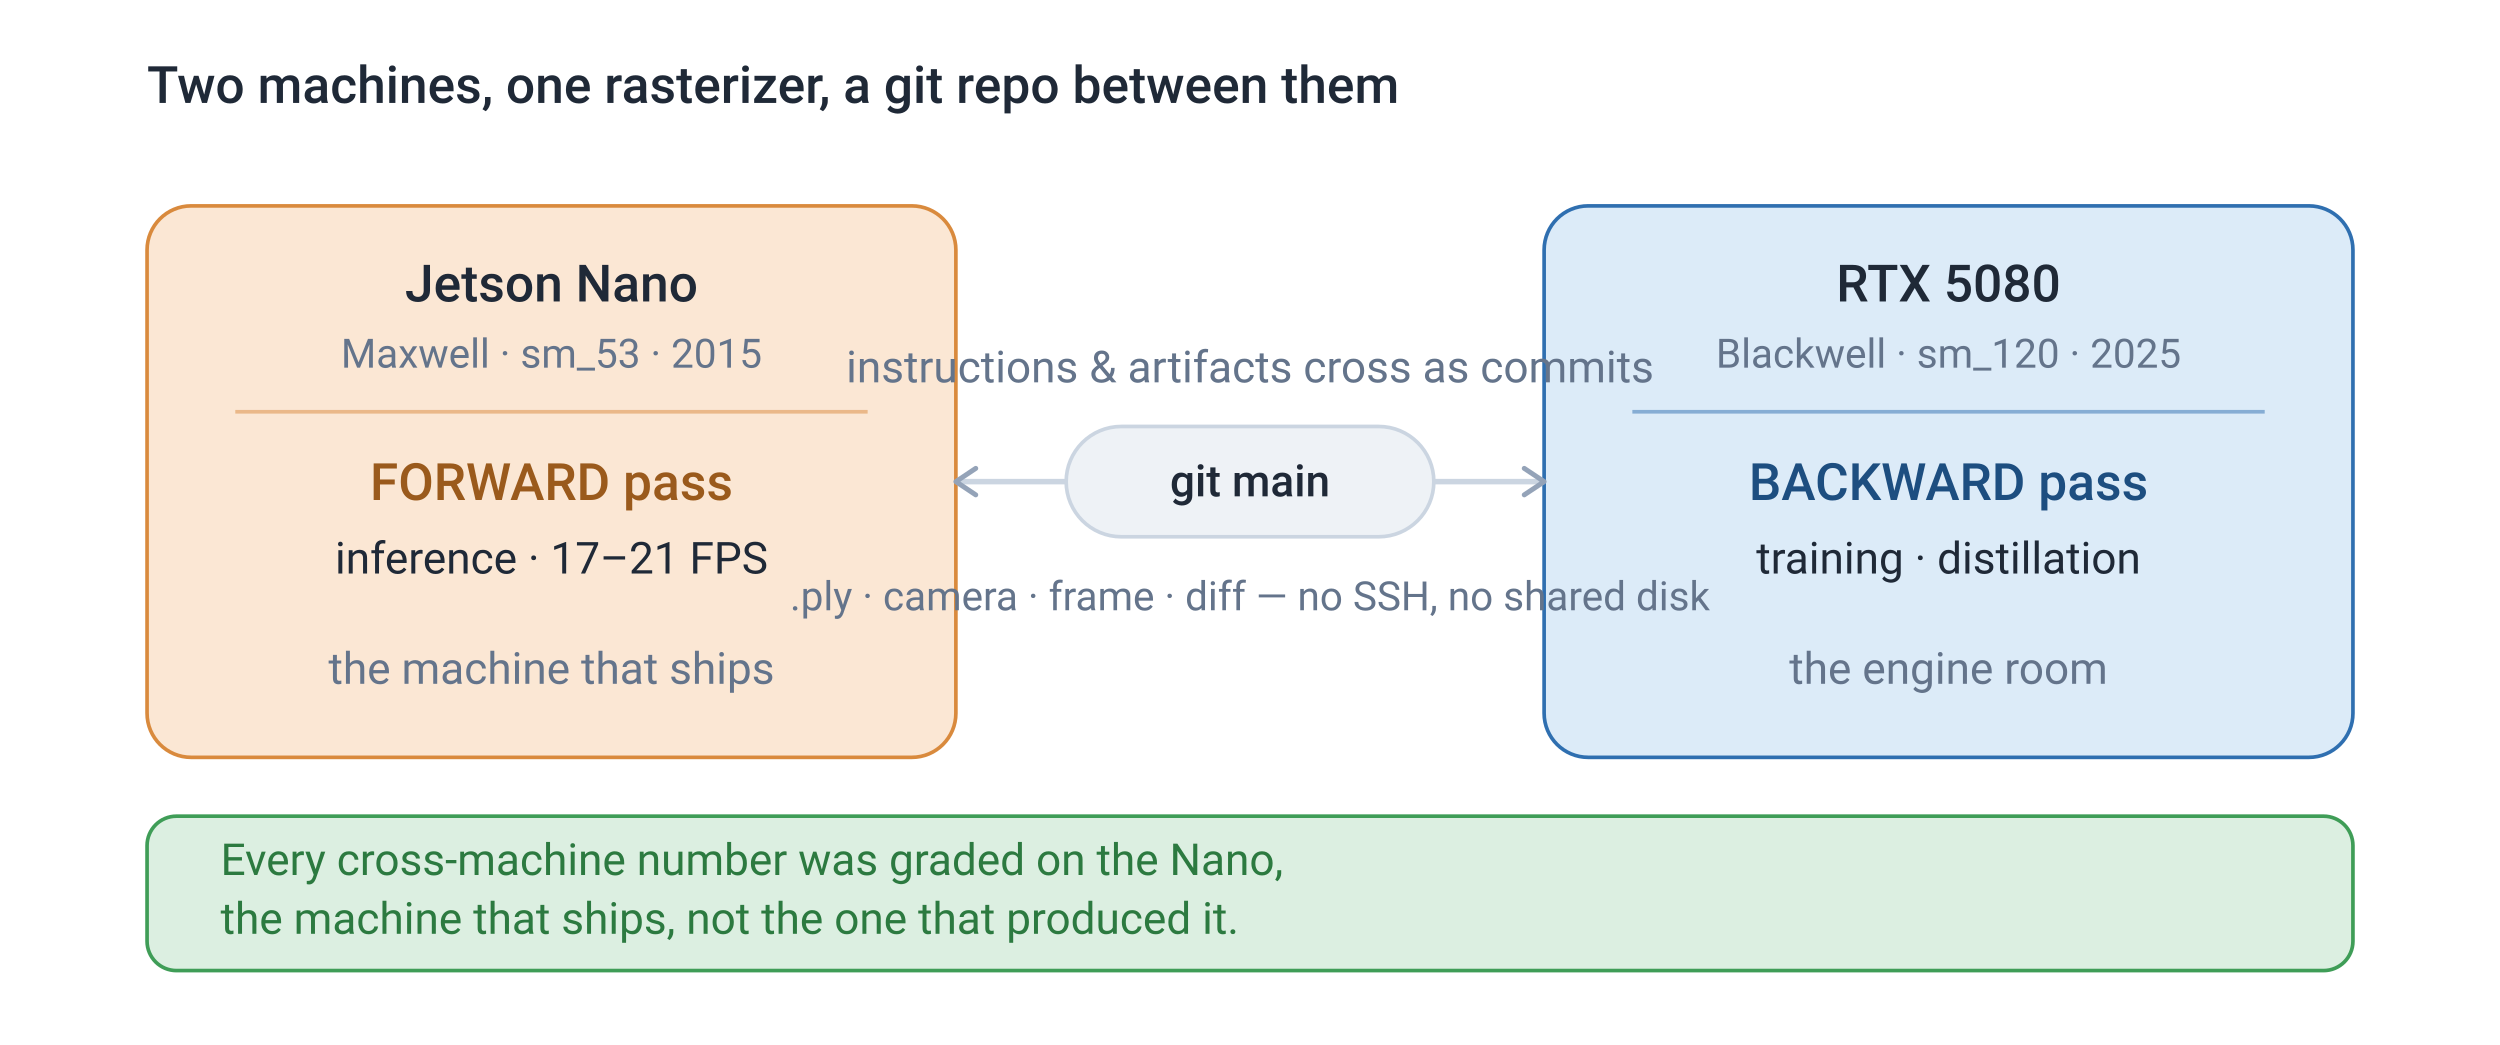
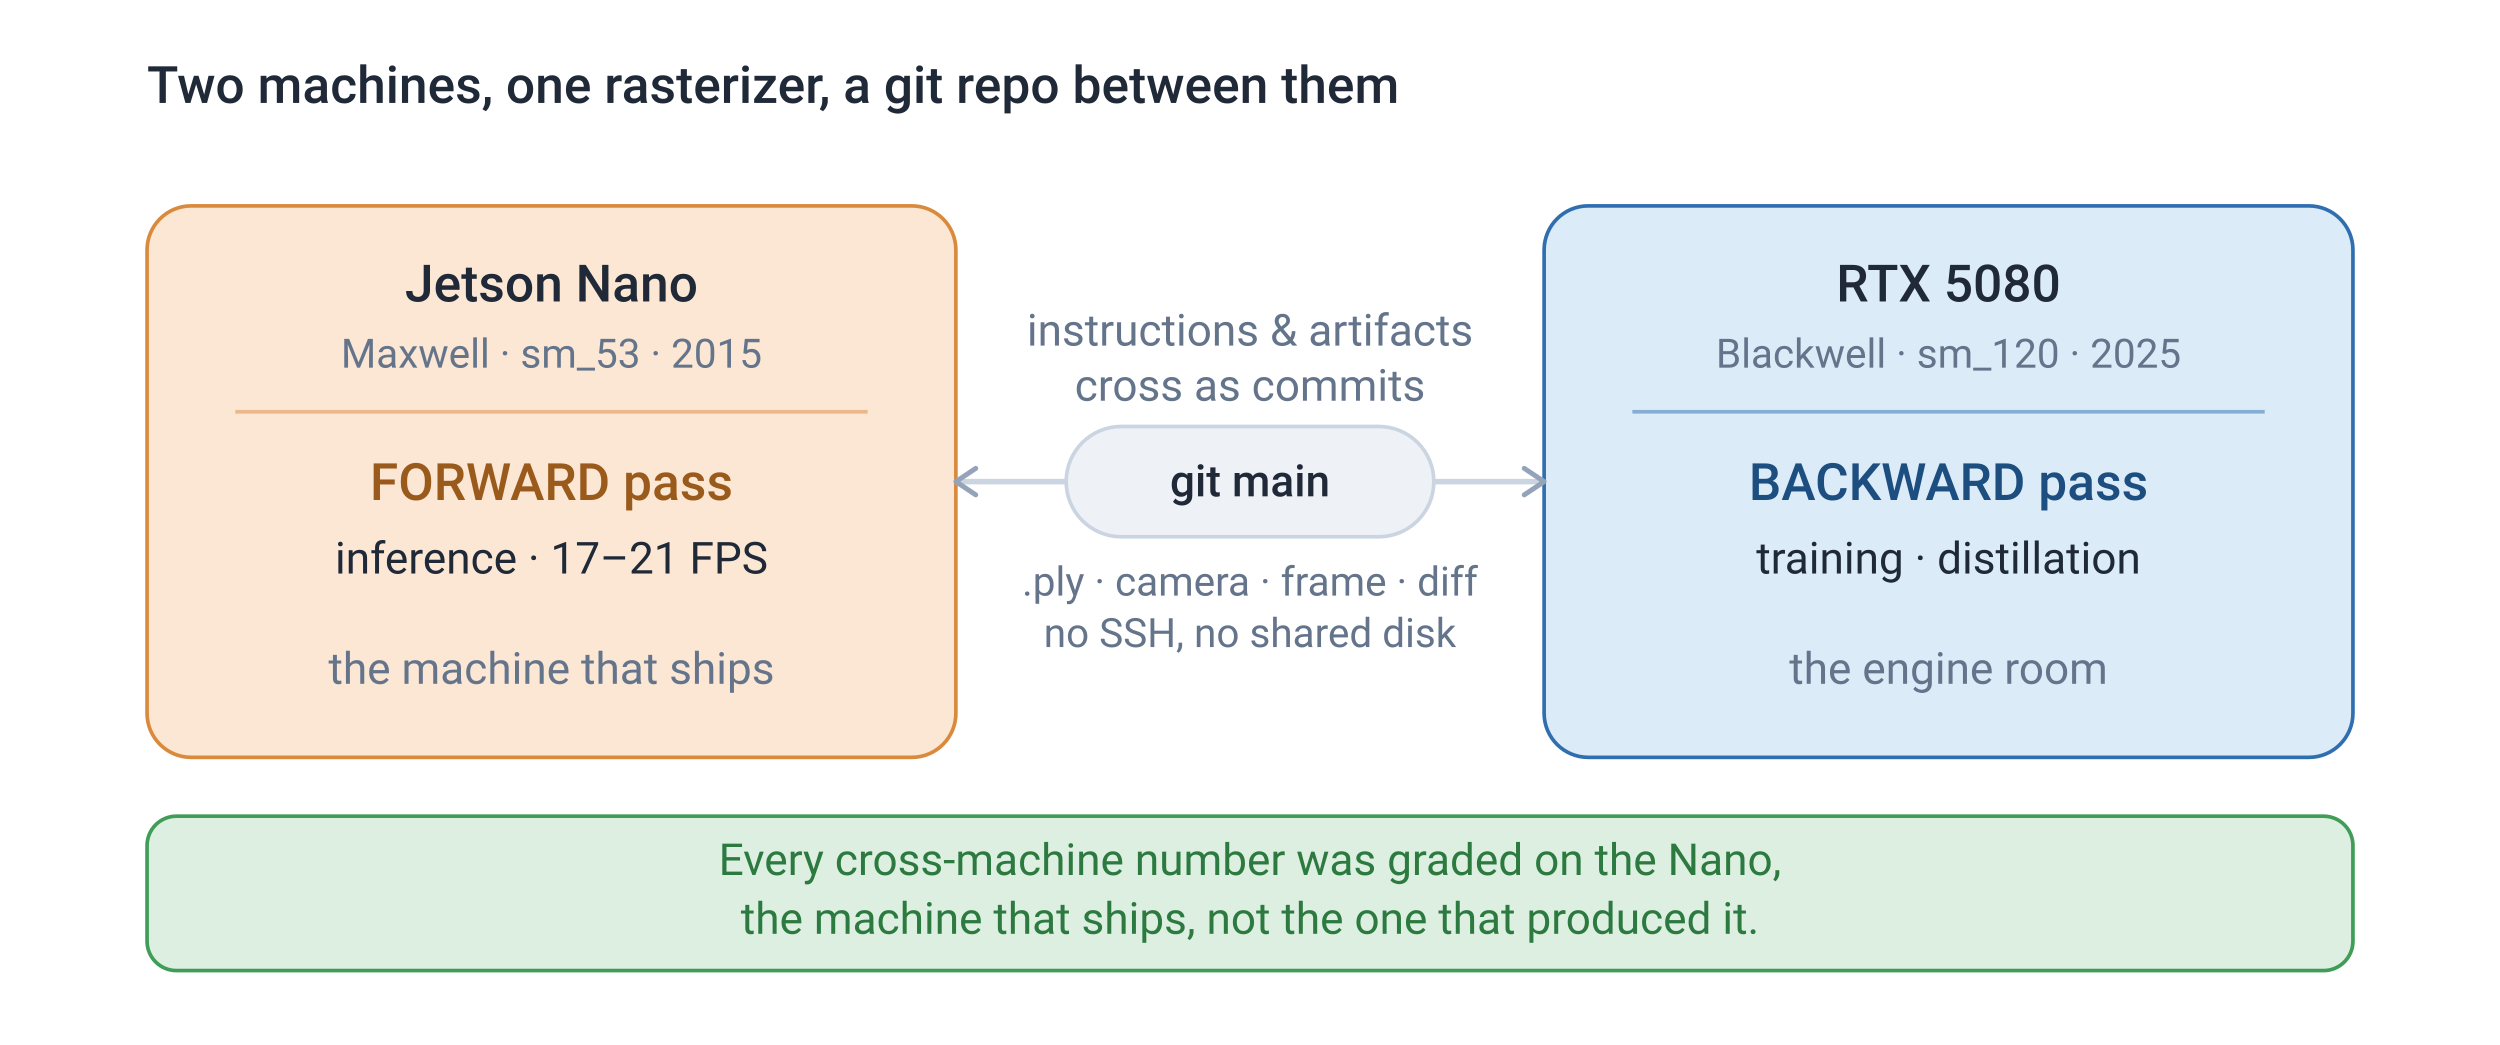
<svg xmlns="http://www.w3.org/2000/svg" width="100%" viewBox="0 0 680 284" role="img">
  <style>
    text{font-family:system-ui,-apple-system,'Segoe UI',Roboto,sans-serif}
    .t-ink{fill:#1f2937}.t-mut{fill:#64748b}
    .f-panel{fill:#eef2f6}.s-hair{stroke:#cbd5e1}
    .f-orange{fill:#fbe7d4}.s-orange{stroke:#d98a3d}.t-orange{fill:#9a5a1c}
    .f-blue{fill:#dcebf8}.s-blue{stroke:#2f6fb0}.t-blue{fill:#1d4e80}
    .f-green{fill:#dcefe1}.s-green{stroke:#3f9d57}.t-green{fill:#2c7a40}
    .lbl{font-size:14px}.sm{font-size:12px}.xs{font-size:11px}.b{font-weight:500}
    @media (prefers-color-scheme:dark){
      .t-ink{fill:#e6edf3}.t-mut{fill:#9aa7b4}
      .f-panel{fill:#222b36}.s-hair{stroke:#3a4654}
      .f-orange{fill:#3a2614}.s-orange{stroke:#e0a05c}.t-orange{fill:#e0a05c}
      .f-blue{fill:#16293a}.s-blue{stroke:#5b9bd8}.t-blue{fill:#7db4e6}
      .f-green{fill:#14301d}.s-green{stroke:#5cbf75}.t-green{fill:#5cbf75}
    }
  </style>
  <text x="40" y="28" class="lbl b t-ink">Two machines, one rasterizer, a git repo between them</text>
  <rect x="40" y="56" width="220" height="150" rx="12" class="f-orange s-orange" stroke-width="1" />
  <text x="150" y="82" class="lbl b t-ink" text-anchor="middle">Jetson Nano</text>
  <text x="150" y="100" class="xs t-mut" text-anchor="middle">Maxwell · sm_53 · 2015</text>
  <line x1="64" y1="112" x2="236" y2="112" class="s-orange" stroke-width="1" opacity="0.5" />
  <text x="150" y="136" class="lbl b t-orange" text-anchor="middle">FORWARD pass</text>
  <text x="150" y="156" class="sm t-ink" text-anchor="middle">inference · 17–21 FPS</text>
  <text x="150" y="186" class="sm t-mut" text-anchor="middle">the machine that ships</text>
  <rect x="420" y="56" width="220" height="150" rx="12" class="f-blue s-blue" stroke-width="1" />
  <text x="530" y="82" class="lbl b t-ink" text-anchor="middle">RTX 5080</text>
  <text x="530" y="100" class="xs t-mut" text-anchor="middle">Blackwell · sm_120 · 2025</text>
  <line x1="444" y1="112" x2="616" y2="112" class="s-blue" stroke-width="1" opacity="0.5" />
  <text x="530" y="136" class="lbl b t-blue" text-anchor="middle">BACKWARD pass</text>
  <text x="530" y="156" class="sm t-ink" text-anchor="middle">training · distillation</text>
  <text x="530" y="186" class="sm t-mut" text-anchor="middle">the engine room</text>
-   <text x="340" y="104" class="sm t-mut" text-anchor="middle">instructions &amp; artifacts cross as commits</text>
+   <text x="340" y="94" class="sm t-mut" text-anchor="middle">instructions &amp; artifacts<tspan x="340" dy="15">cross as commits</tspan>
+   </text>
  <line x1="260" y1="131" x2="420" y2="131" class="s-hair" stroke-width="1.5" fill="none" marker-start="url(#al)" marker-end="url(#ar)" />
  <rect x="290" y="116" width="100" height="30" rx="15" class="f-panel s-hair" stroke-width="1" />
  <text x="340" y="135" class="sm b t-ink" text-anchor="middle">git main</text>
-   <text x="340" y="166" class="xs t-mut" text-anchor="middle">.ply · camera · frame · diff — no SSH, no shared disk</text>
+   <text x="340" y="162" class="xs t-mut" text-anchor="middle">.ply · camera · frame · diff<tspan x="340" dy="14">no SSH, no shared disk</tspan>
+   </text>
  <rect x="40" y="222" width="600" height="42" rx="8" class="f-green s-green" stroke-width="1" />
-   <text x="60" y="238" class="sm t-green">Every cross-machine number was graded on the Nano,<tspan x="60" dy="16">the machine that ships, not the one that produced it.</tspan>
+   <text x="340" y="238" class="sm t-green" text-anchor="middle">Every cross-machine number was graded on the Nano,<tspan x="340" dy="16">the machine that ships, not the one that produced it.</tspan>
  </text>
  <defs>
    <marker id="al" viewBox="0 0 10 10" refX="2" refY="5" markerWidth="6" markerHeight="6" orient="auto">
      <path d="M8 1L2 5L8 9" fill="none" stroke="#94a3b8" stroke-width="1.5" stroke-linecap="round" stroke-linejoin="round" />
    </marker>
    <marker id="ar" viewBox="0 0 10 10" refX="8" refY="5" markerWidth="6" markerHeight="6" orient="auto">
      <path d="M2 1L8 5L2 9" fill="none" stroke="#94a3b8" stroke-width="1.5" stroke-linecap="round" stroke-linejoin="round" />
    </marker>
  </defs>
</svg>
